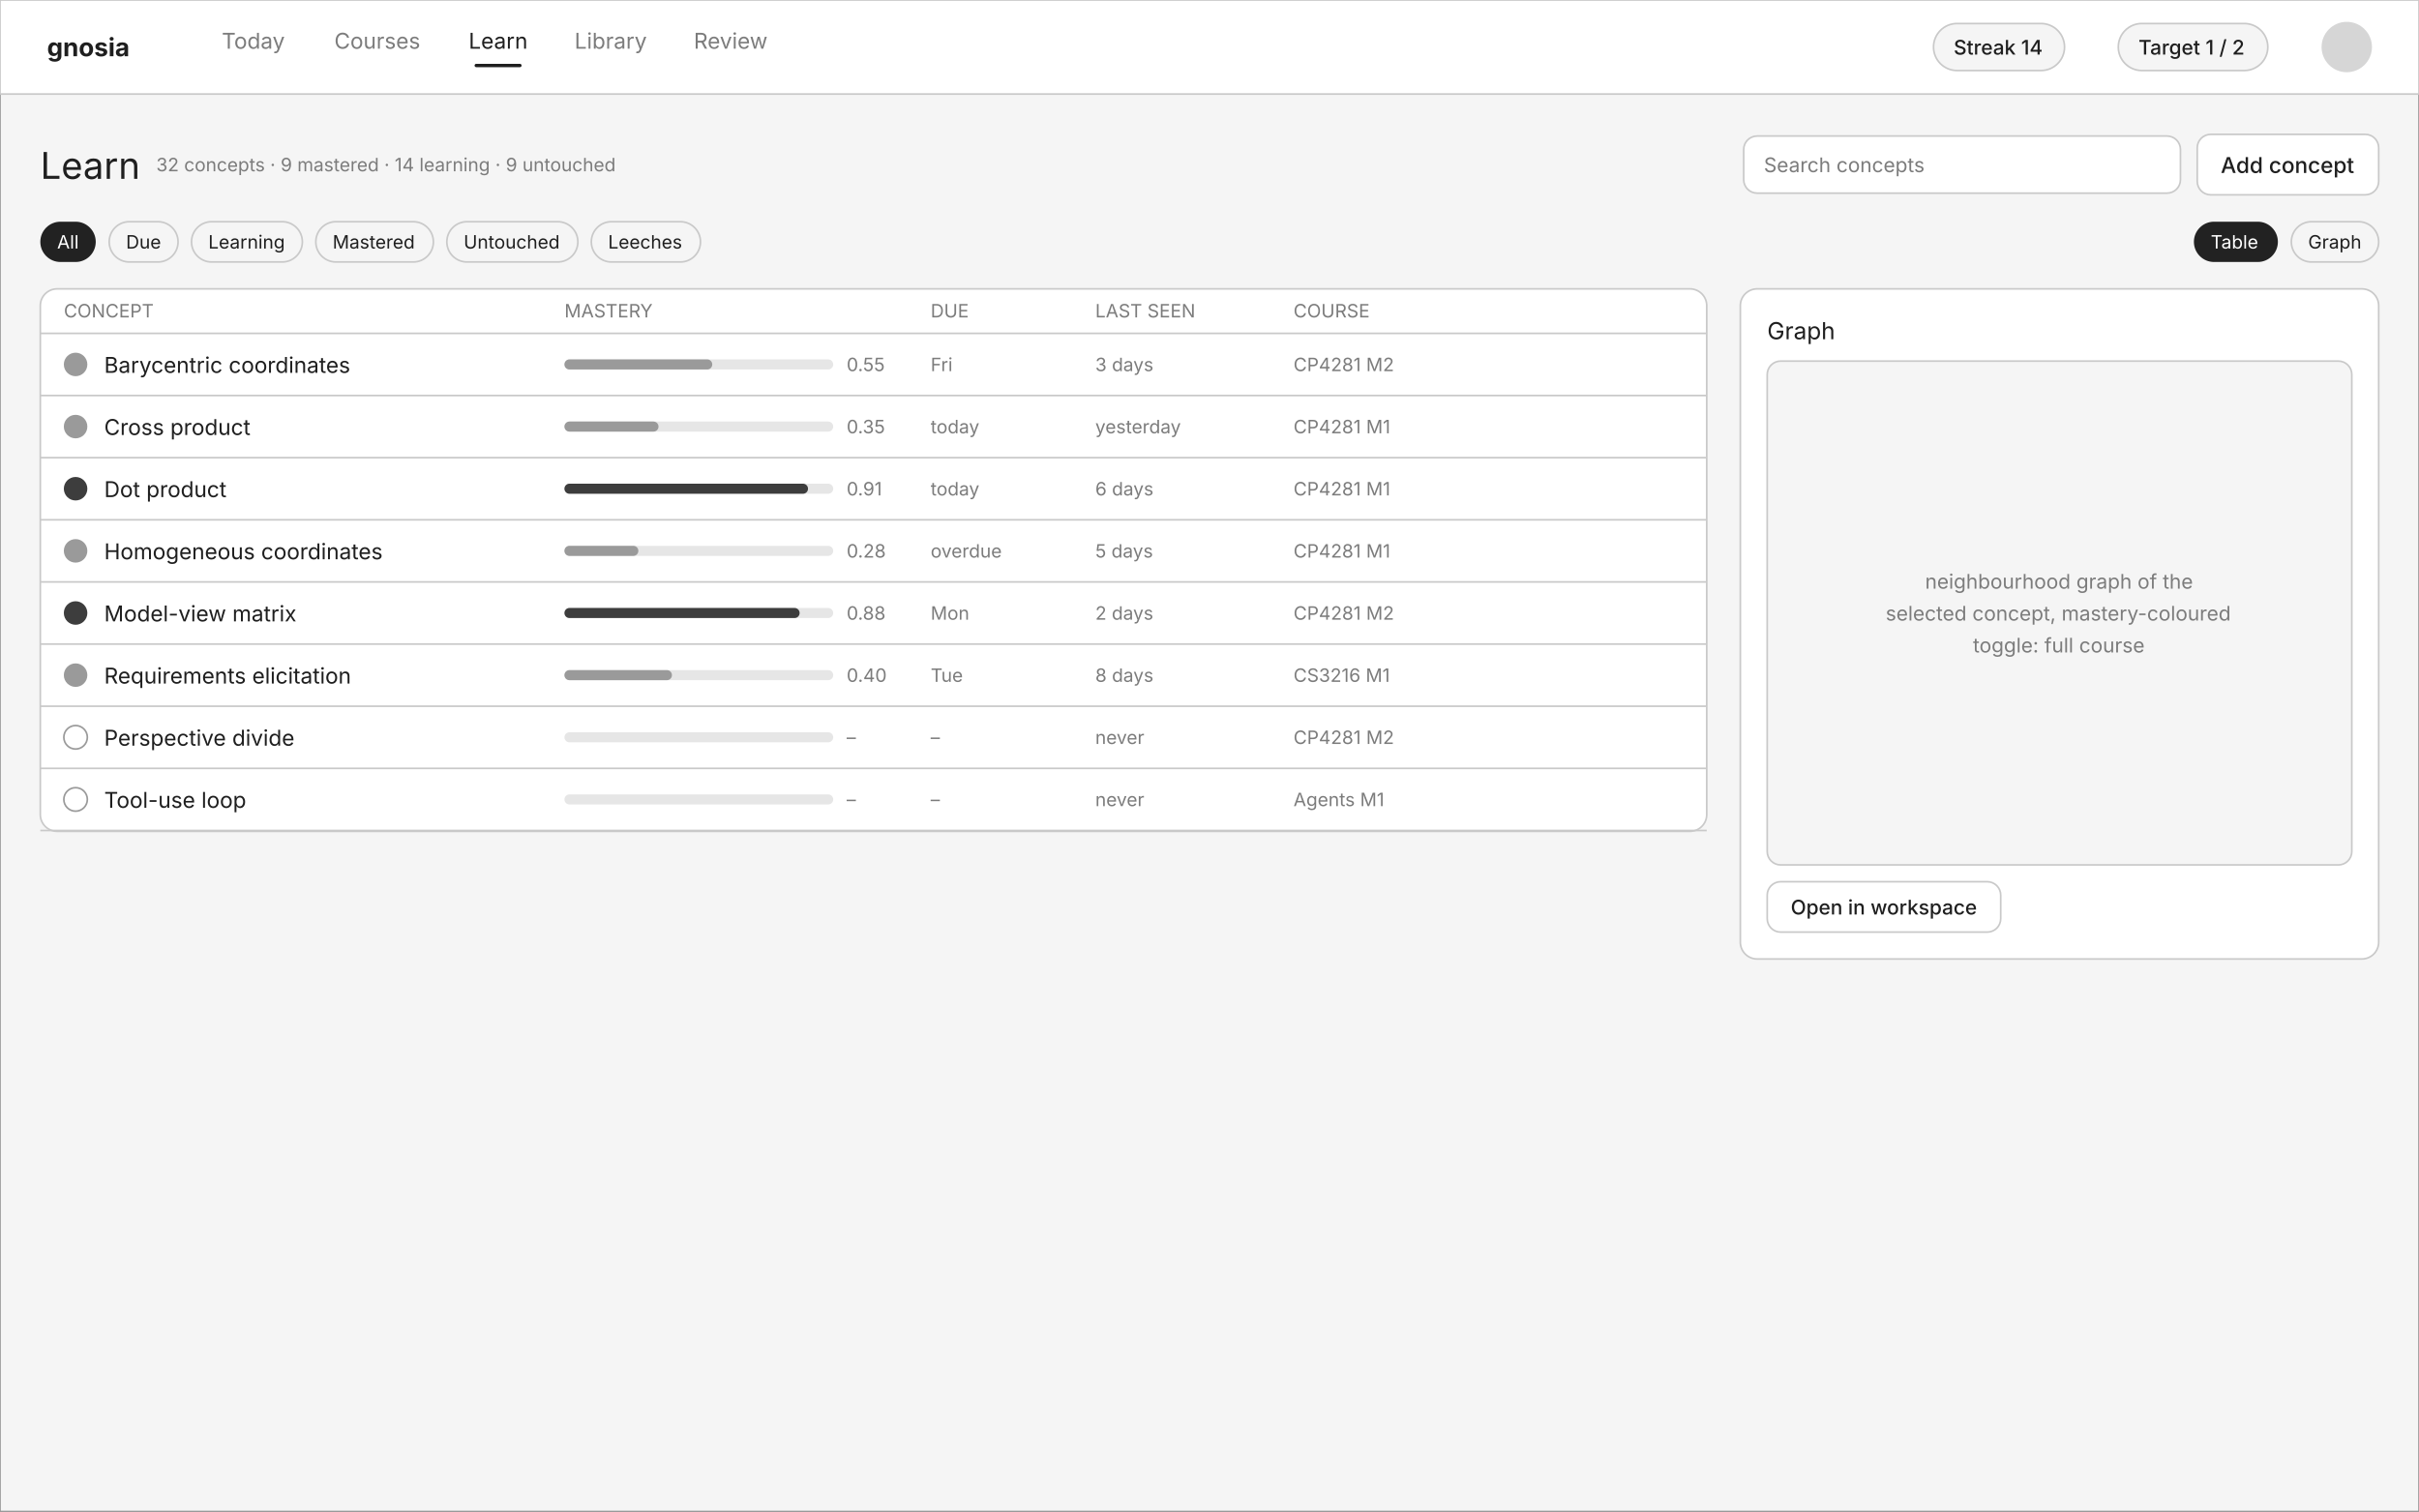
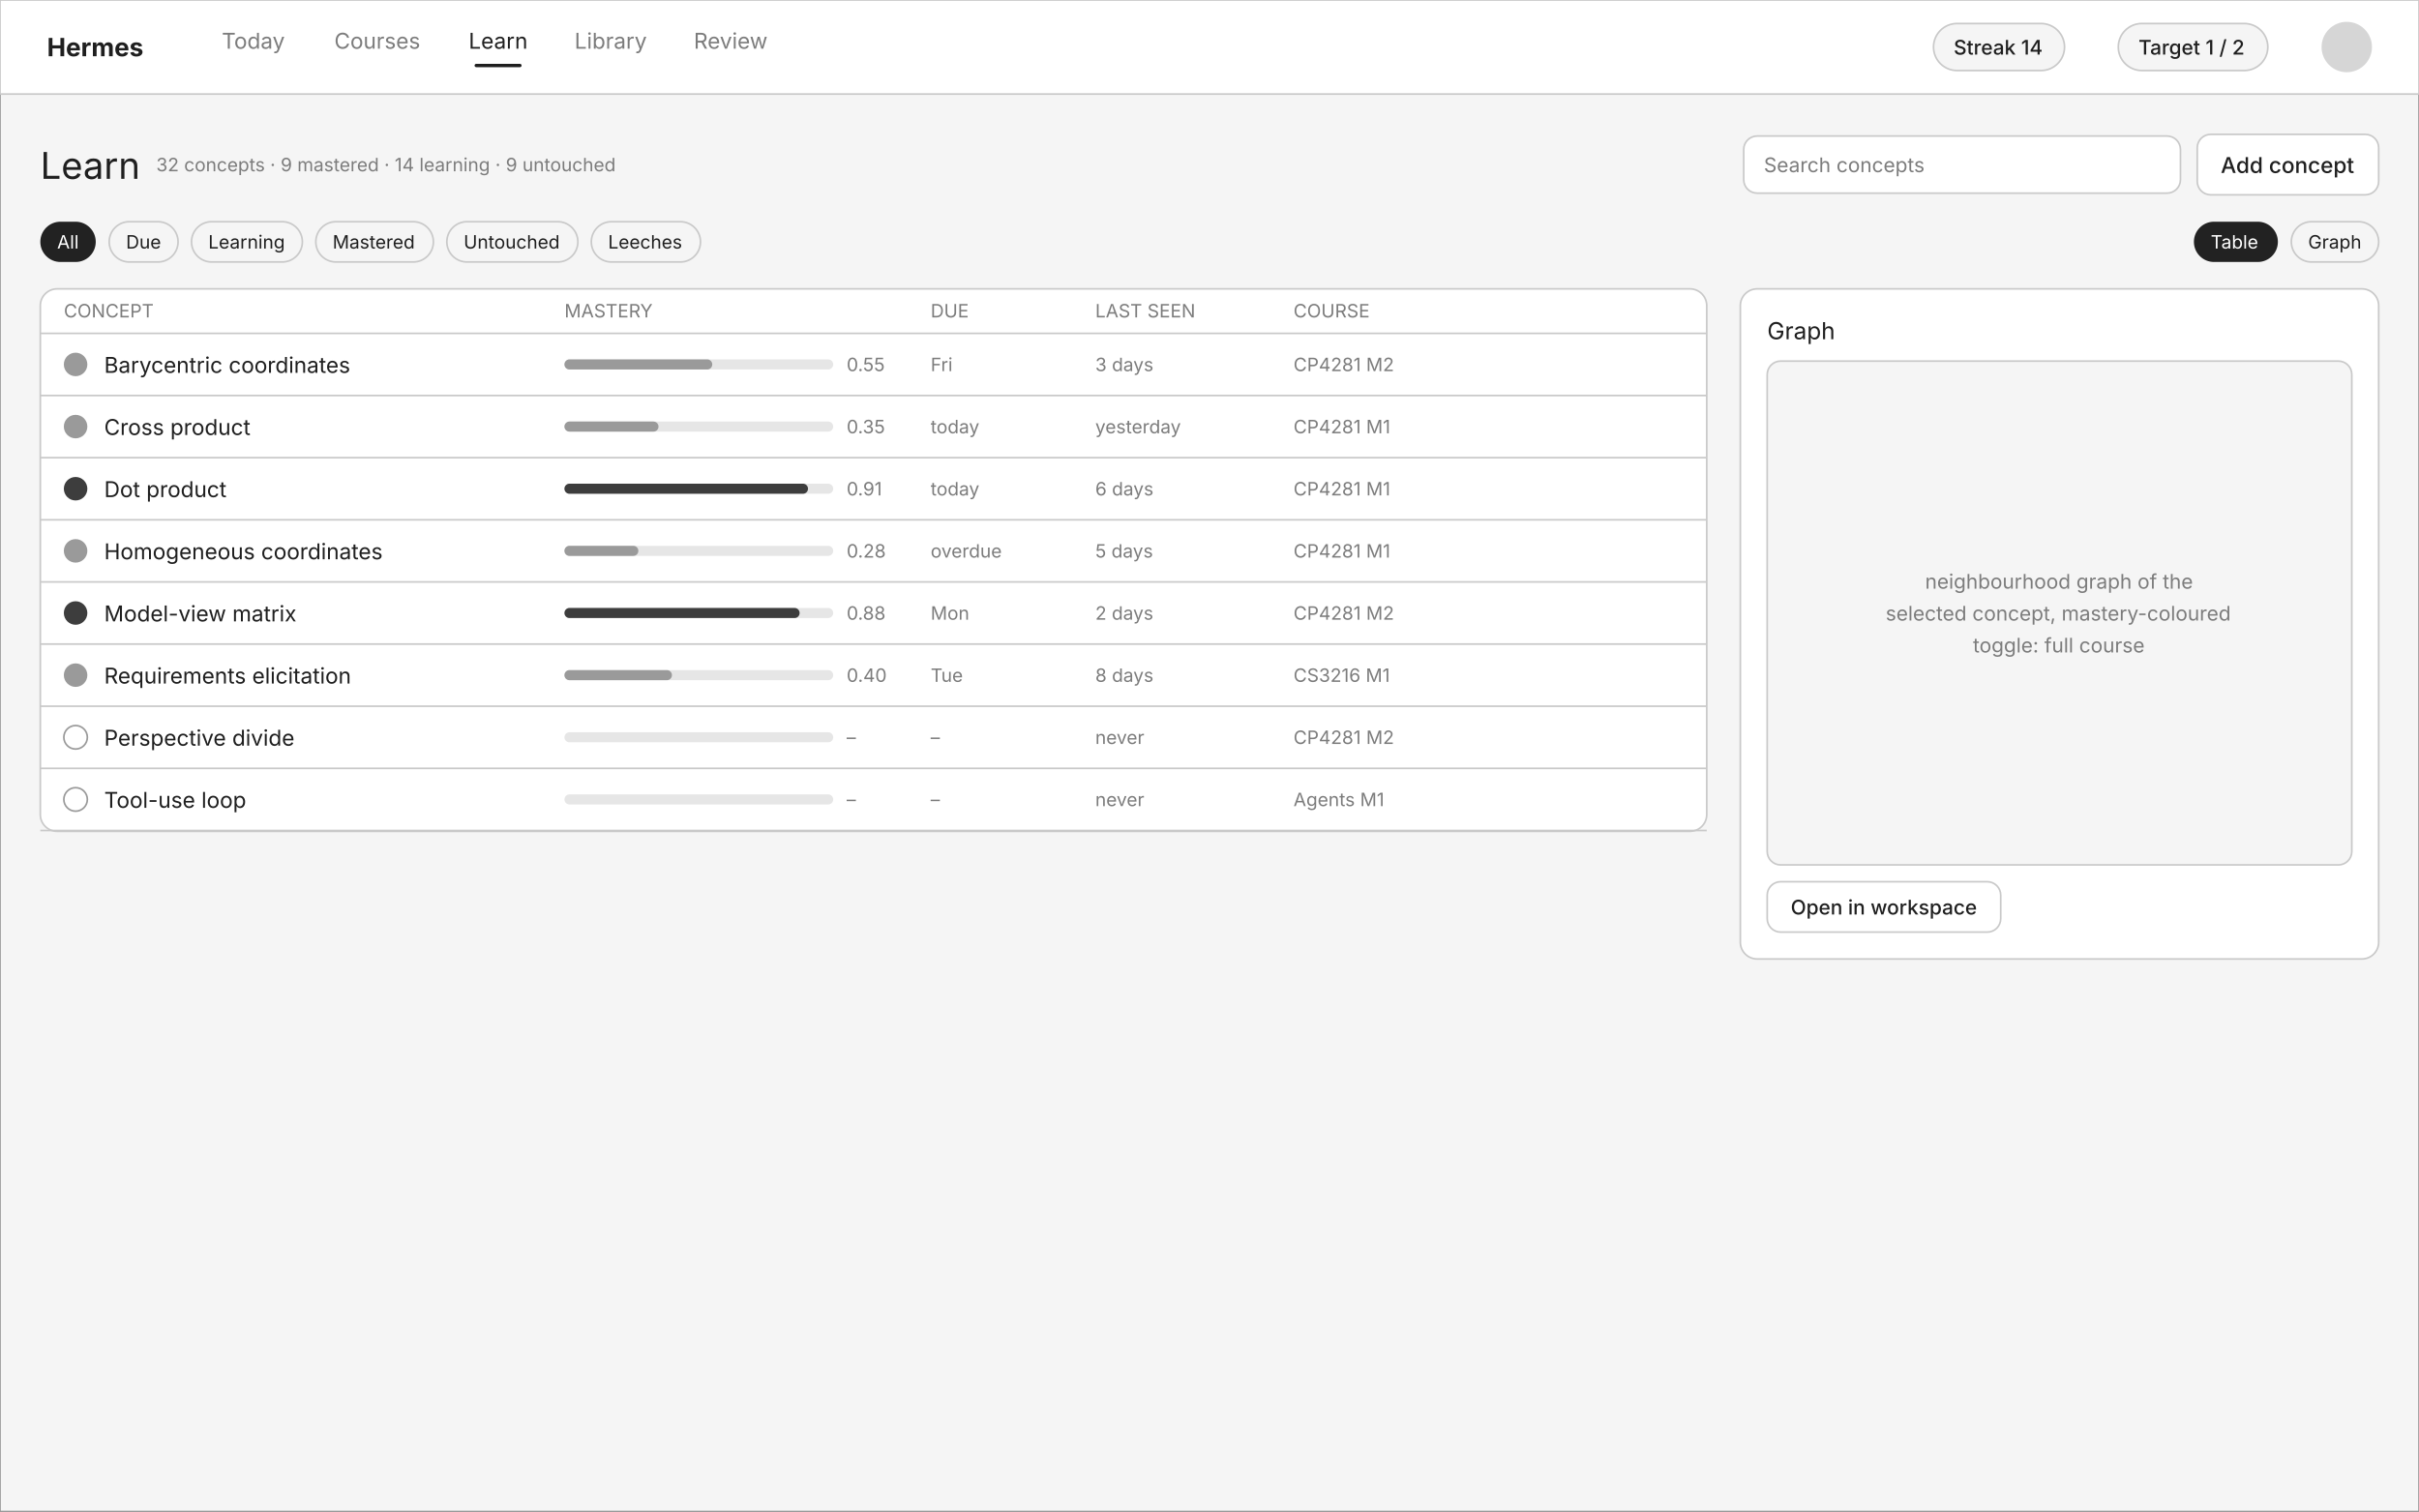
<svg xmlns="http://www.w3.org/2000/svg" width="1440" height="900" viewBox="0 0 1440 900">
  <defs>
    <clipPath id="clip0">
      <rect width="1440" height="900" />
    </clipPath>
  </defs>
  <g>
    <rect width="1440" height="900" fill="#F5F5F5" stroke="#9A9A9A" stroke-width="1" />
    <g clip-path="url(#clip0)">
      <g>
        <rect width="1440" height="56" fill="#FFFFFF" stroke="#C9C9C9" stroke-width="1" />
        <g transform="translate(28, 18.5)">
-           <text x="0" y="15" font-family="Inter" font-size="15" font-weight="700" fill="#1F1F1F">gnosia</text>
+           <text x="0" y="15" font-family="Inter" font-size="15" font-weight="700" fill="#1F1F1F">Hermes</text>
        </g>
        <g transform="translate(132, 16)">
          <g>
            <g>
              <text x="0" y="13" font-family="Inter" font-size="13" fill="#7C7C7C">Today</text>
            </g>
            <g transform="translate(5.5, 22)">
              <rect width="28" height="2" rx="1" ry="1" fill="#FFFFFF" />
            </g>
          </g>
          <g transform="translate(67, 0)">
            <g>
              <text x="0" y="13" font-family="Inter" font-size="13" fill="#7C7C7C">Courses</text>
            </g>
            <g transform="translate(12, 22)">
              <rect width="28" height="2" rx="1" ry="1" fill="#FFFFFF" />
            </g>
          </g>
          <g transform="translate(147, 0)">
            <g>
              <text x="0" y="13" font-family="Inter" font-size="13" fill="#1F1F1F">Learn</text>
            </g>
            <g transform="translate(3.5, 22)">
              <rect width="28" height="2" rx="1" ry="1" fill="#1F1F1F" />
            </g>
          </g>
          <g transform="translate(210, 0)">
            <g>
              <text x="0" y="13" font-family="Inter" font-size="13" fill="#7C7C7C">Library</text>
            </g>
            <g transform="translate(7.5, 22)">
              <rect width="28" height="2" rx="1" ry="1" fill="#FFFFFF" />
            </g>
          </g>
          <g transform="translate(281, 0)">
            <g>
              <text x="0" y="13" font-family="Inter" font-size="13" fill="#7C7C7C">Review</text>
            </g>
            <g transform="translate(8.5, 22)">
              <rect width="28" height="2" rx="1" ry="1" fill="#FFFFFF" />
            </g>
          </g>
        </g>
        <g transform="translate(490, 28)" />
        <g transform="translate(1151, 14)">
          <rect width="78" height="28" rx="14" ry="14" fill="#F5F5F5" stroke="#C9C9C9" stroke-width="1" />
          <g transform="translate(12, 6.5)">
            <text x="0" y="12" font-family="Inter" font-size="12" font-weight="500" fill="#1F1F1F">Streak 14</text>
          </g>
        </g>
        <g transform="translate(1261, 14)">
          <rect width="89" height="28" rx="14" ry="14" fill="#F5F5F5" stroke="#C9C9C9" stroke-width="1" />
          <g transform="translate(12, 6.5)">
            <text x="0" y="12" font-family="Inter" font-size="12" font-weight="500" fill="#1F1F1F">Target 1 / 2</text>
          </g>
        </g>
        <g transform="translate(1382, 13)">
          <ellipse cx="15" cy="15" rx="15" ry="15" fill="#D6D6D6" />
        </g>
      </g>
      <g transform="translate(0, 56)">
        <g transform="translate(24, 24)">
          <g transform="translate(0, 4.5)">
            <text x="0" y="22" font-family="Inter" font-size="22" fill="#1F1F1F">Learn</text>
          </g>
          <g transform="translate(69, 11)">
            <text x="0" y="11" font-family="Inter" font-size="11" fill="#7C7C7C">32 concepts · 9 mastered · 14 learning · 9 untouched</text>
          </g>
          <g transform="translate(353, 18)" />
          <g transform="translate(1014, 1)">
            <rect width="260" height="34" rx="8" ry="8" fill="#FFFFFF" stroke="#C9C9C9" stroke-width="1" />
            <g transform="translate(12, 9.5)">
              <text x="0" y="12" font-family="Inter" font-size="12" fill="#7C7C7C">Search concepts</text>
            </g>
          </g>
          <g transform="translate(1284, 0)">
            <rect width="108" height="36" rx="8" ry="8" fill="#FFFFFF" stroke="#C9C9C9" stroke-width="1" />
            <g transform="translate(14, 10)">
              <text x="0" y="13" font-family="Inter" font-size="13" font-weight="500" fill="#1F1F1F">Add concept</text>
            </g>
          </g>
        </g>
        <g transform="translate(24, 76)">
          <g>
            <rect width="33" height="24" rx="12" ry="12" fill="#222222" />
            <g transform="translate(10, 5)">
              <text x="0" y="11" font-family="Inter" font-size="11" fill="#FFFFFF">All</text>
            </g>
          </g>
          <g transform="translate(41, 0)">
            <rect width="41" height="24" rx="12" ry="12" fill="#F5F5F5" stroke="#C9C9C9" stroke-width="1" />
            <g transform="translate(10, 5)">
              <text x="0" y="11" font-family="Inter" font-size="11" fill="#1F1F1F">Due</text>
            </g>
          </g>
          <g transform="translate(90, 0)">
            <rect width="66" height="24" rx="12" ry="12" fill="#F5F5F5" stroke="#C9C9C9" stroke-width="1" />
            <g transform="translate(10, 5)">
              <text x="0" y="11" font-family="Inter" font-size="11" fill="#1F1F1F">Learning</text>
            </g>
          </g>
          <g transform="translate(164, 0)">
            <rect width="70" height="24" rx="12" ry="12" fill="#F5F5F5" stroke="#C9C9C9" stroke-width="1" />
            <g transform="translate(10, 5)">
              <text x="0" y="11" font-family="Inter" font-size="11" fill="#1F1F1F">Mastered</text>
            </g>
          </g>
          <g transform="translate(242, 0)">
            <rect width="78" height="24" rx="12" ry="12" fill="#F5F5F5" stroke="#C9C9C9" stroke-width="1" />
            <g transform="translate(10, 5)">
              <text x="0" y="11" font-family="Inter" font-size="11" fill="#1F1F1F">Untouched</text>
            </g>
          </g>
          <g transform="translate(328, 0)">
            <rect width="65" height="24" rx="12" ry="12" fill="#F5F5F5" stroke="#C9C9C9" stroke-width="1" />
            <g transform="translate(10, 5)">
              <text x="0" y="11" font-family="Inter" font-size="11" fill="#1F1F1F">Leeches</text>
            </g>
          </g>
          <g transform="translate(401, 12)" />
          <g transform="translate(1282, 0)">
            <rect width="50" height="24" rx="12" ry="12" fill="#222222" />
            <g transform="translate(10, 5)">
              <text x="0" y="11" font-family="Inter" font-size="11" fill="#FFFFFF">Table</text>
            </g>
          </g>
          <g transform="translate(1340, 0)">
            <rect width="52" height="24" rx="12" ry="12" fill="#F5F5F5" stroke="#C9C9C9" stroke-width="1" />
            <g transform="translate(10, 5)">
              <text x="0" y="11" font-family="Inter" font-size="11" fill="#1F1F1F">Graph</text>
            </g>
          </g>
        </g>
        <g transform="translate(24, 116)">
          <g>
            <rect width="992" height="323" rx="10" ry="10" fill="#FFFFFF" stroke="#C9C9C9" stroke-width="1" />
            <g>
              <g transform="translate(14, 6)">
                <g>
                  <text x="0" y="11" font-family="Inter" font-size="11" fill="#7C7C7C">CONCEPT</text>
                </g>
              </g>
              <g transform="translate(312, 6)">
                <g>
                  <text x="0" y="11" font-family="Inter" font-size="11" fill="#7C7C7C">MASTERY</text>
                </g>
              </g>
              <g transform="translate(530, 6)">
                <g>
                  <text x="0" y="11" font-family="Inter" font-size="11" fill="#7C7C7C">DUE</text>
                </g>
              </g>
              <g transform="translate(628, 6)">
                <g>
                  <text x="0" y="11" font-family="Inter" font-size="11" fill="#7C7C7C">LAST SEEN</text>
                </g>
              </g>
              <g transform="translate(746, 6)">
                <g>
                  <text x="0" y="11" font-family="Inter" font-size="11" fill="#7C7C7C">COURSE</text>
                </g>
              </g>
            </g>
            <g transform="translate(0, 26)">
              <rect width="992" height="1" fill="#C9C9C9" />
            </g>
            <g transform="translate(0, 27)">
              <g>
                <g transform="translate(14, 10)">
                  <g>
                    <g transform="translate(0, 1)">
                      <ellipse cx="7" cy="7" rx="7" ry="7" fill="#9A9A9A" />
                    </g>
                    <g transform="translate(24, 0)">
                      <text x="0" y="13" font-family="Inter" font-size="13" fill="#1F1F1F">Barycentric coordinates</text>
                    </g>
                  </g>
                </g>
                <g transform="translate(312, 11)">
                  <g>
                    <g transform="translate(0, 4)">
                      <rect width="160" height="6" rx="3" ry="3" fill="#E6E6E6" />
                      <rect width="88" height="6" rx="3" ry="3" fill="#9A9A9A" />
                    </g>
                    <g transform="translate(168, 0)">
                      <text x="0" y="11" font-family="Inter" font-size="11" fill="#7C7C7C">0.55</text>
                    </g>
                  </g>
                </g>
                <g transform="translate(530, 11)">
                  <g>
                    <text x="0" y="11" font-family="Inter" font-size="11" fill="#7C7C7C">Fri</text>
                  </g>
                </g>
                <g transform="translate(628, 11)">
                  <g>
                    <text x="0" y="11" font-family="Inter" font-size="11" fill="#7C7C7C">3 days</text>
                  </g>
                </g>
                <g transform="translate(746, 11)">
                  <g>
                    <text x="0" y="11" font-family="Inter" font-size="11" fill="#7C7C7C">CP4281 M2</text>
                  </g>
                </g>
              </g>
              <g transform="translate(0, 36)">
                <rect width="992" height="1" fill="#C9C9C9" />
              </g>
            </g>
            <g transform="translate(0, 64)">
              <g>
                <g transform="translate(14, 10)">
                  <g>
                    <g transform="translate(0, 1)">
                      <ellipse cx="7" cy="7" rx="7" ry="7" fill="#9A9A9A" />
                    </g>
                    <g transform="translate(24, 0)">
                      <text x="0" y="13" font-family="Inter" font-size="13" fill="#1F1F1F">Cross product</text>
                    </g>
                  </g>
                </g>
                <g transform="translate(312, 11)">
                  <g>
                    <g transform="translate(0, 4)">
                      <rect width="160" height="6" rx="3" ry="3" fill="#E6E6E6" />
                      <rect width="56" height="6" rx="3" ry="3" fill="#9A9A9A" />
                    </g>
                    <g transform="translate(168, 0)">
                      <text x="0" y="11" font-family="Inter" font-size="11" fill="#7C7C7C">0.35</text>
                    </g>
                  </g>
                </g>
                <g transform="translate(530, 11)">
                  <g>
                    <text x="0" y="11" font-family="Inter" font-size="11" fill="#7C7C7C">today</text>
                  </g>
                </g>
                <g transform="translate(628, 11)">
                  <g>
                    <text x="0" y="11" font-family="Inter" font-size="11" fill="#7C7C7C">yesterday</text>
                  </g>
                </g>
                <g transform="translate(746, 11)">
                  <g>
                    <text x="0" y="11" font-family="Inter" font-size="11" fill="#7C7C7C">CP4281 M1</text>
                  </g>
                </g>
              </g>
              <g transform="translate(0, 36)">
                <rect width="992" height="1" fill="#C9C9C9" />
              </g>
            </g>
            <g transform="translate(0, 101)">
              <g>
                <g transform="translate(14, 10)">
                  <g>
                    <g transform="translate(0, 1)">
                      <ellipse cx="7" cy="7" rx="7" ry="7" fill="#3D3D3D" />
                    </g>
                    <g transform="translate(24, 0)">
                      <text x="0" y="13" font-family="Inter" font-size="13" fill="#1F1F1F">Dot product</text>
                    </g>
                  </g>
                </g>
                <g transform="translate(312, 11)">
                  <g>
                    <g transform="translate(0, 4)">
                      <rect width="160" height="6" rx="3" ry="3" fill="#E6E6E6" />
                      <rect width="145" height="6" rx="3" ry="3" fill="#3D3D3D" />
                    </g>
                    <g transform="translate(168, 0)">
                      <text x="0" y="11" font-family="Inter" font-size="11" fill="#7C7C7C">0.91</text>
                    </g>
                  </g>
                </g>
                <g transform="translate(530, 11)">
                  <g>
                    <text x="0" y="11" font-family="Inter" font-size="11" fill="#7C7C7C">today</text>
                  </g>
                </g>
                <g transform="translate(628, 11)">
                  <g>
                    <text x="0" y="11" font-family="Inter" font-size="11" fill="#7C7C7C">6 days</text>
                  </g>
                </g>
                <g transform="translate(746, 11)">
                  <g>
                    <text x="0" y="11" font-family="Inter" font-size="11" fill="#7C7C7C">CP4281 M1</text>
                  </g>
                </g>
              </g>
              <g transform="translate(0, 36)">
                <rect width="992" height="1" fill="#C9C9C9" />
              </g>
            </g>
            <g transform="translate(0, 138)">
              <g>
                <g transform="translate(14, 10)">
                  <g>
                    <g transform="translate(0, 1)">
                      <ellipse cx="7" cy="7" rx="7" ry="7" fill="#9A9A9A" />
                    </g>
                    <g transform="translate(24, 0)">
                      <text x="0" y="13" font-family="Inter" font-size="13" fill="#1F1F1F">Homogeneous coordinates</text>
                    </g>
                  </g>
                </g>
                <g transform="translate(312, 11)">
                  <g>
                    <g transform="translate(0, 4)">
                      <rect width="160" height="6" rx="3" ry="3" fill="#E6E6E6" />
                      <rect width="44" height="6" rx="3" ry="3" fill="#9A9A9A" />
                    </g>
                    <g transform="translate(168, 0)">
                      <text x="0" y="11" font-family="Inter" font-size="11" fill="#7C7C7C">0.28</text>
                    </g>
                  </g>
                </g>
                <g transform="translate(530, 11)">
                  <g>
                    <text x="0" y="11" font-family="Inter" font-size="11" fill="#7C7C7C">overdue</text>
                  </g>
                </g>
                <g transform="translate(628, 11)">
                  <g>
                    <text x="0" y="11" font-family="Inter" font-size="11" fill="#7C7C7C">5 days</text>
                  </g>
                </g>
                <g transform="translate(746, 11)">
                  <g>
                    <text x="0" y="11" font-family="Inter" font-size="11" fill="#7C7C7C">CP4281 M1</text>
                  </g>
                </g>
              </g>
              <g transform="translate(0, 36)">
                <rect width="992" height="1" fill="#C9C9C9" />
              </g>
            </g>
            <g transform="translate(0, 175)">
              <g>
                <g transform="translate(14, 10)">
                  <g>
                    <g transform="translate(0, 1)">
                      <ellipse cx="7" cy="7" rx="7" ry="7" fill="#3D3D3D" />
                    </g>
                    <g transform="translate(24, 0)">
                      <text x="0" y="13" font-family="Inter" font-size="13" fill="#1F1F1F">Model-view matrix</text>
                    </g>
                  </g>
                </g>
                <g transform="translate(312, 11)">
                  <g>
                    <g transform="translate(0, 4)">
                      <rect width="160" height="6" rx="3" ry="3" fill="#E6E6E6" />
                      <rect width="140" height="6" rx="3" ry="3" fill="#3D3D3D" />
                    </g>
                    <g transform="translate(168, 0)">
                      <text x="0" y="11" font-family="Inter" font-size="11" fill="#7C7C7C">0.88</text>
                    </g>
                  </g>
                </g>
                <g transform="translate(530, 11)">
                  <g>
                    <text x="0" y="11" font-family="Inter" font-size="11" fill="#7C7C7C">Mon</text>
                  </g>
                </g>
                <g transform="translate(628, 11)">
                  <g>
                    <text x="0" y="11" font-family="Inter" font-size="11" fill="#7C7C7C">2 days</text>
                  </g>
                </g>
                <g transform="translate(746, 11)">
                  <g>
                    <text x="0" y="11" font-family="Inter" font-size="11" fill="#7C7C7C">CP4281 M2</text>
                  </g>
                </g>
              </g>
              <g transform="translate(0, 36)">
                <rect width="992" height="1" fill="#C9C9C9" />
              </g>
            </g>
            <g transform="translate(0, 212)">
              <g>
                <g transform="translate(14, 10)">
                  <g>
                    <g transform="translate(0, 1)">
                      <ellipse cx="7" cy="7" rx="7" ry="7" fill="#9A9A9A" />
                    </g>
                    <g transform="translate(24, 0)">
                      <text x="0" y="13" font-family="Inter" font-size="13" fill="#1F1F1F">Requirements elicitation</text>
                    </g>
                  </g>
                </g>
                <g transform="translate(312, 11)">
                  <g>
                    <g transform="translate(0, 4)">
                      <rect width="160" height="6" rx="3" ry="3" fill="#E6E6E6" />
                      <rect width="64" height="6" rx="3" ry="3" fill="#9A9A9A" />
                    </g>
                    <g transform="translate(168, 0)">
                      <text x="0" y="11" font-family="Inter" font-size="11" fill="#7C7C7C">0.40</text>
                    </g>
                  </g>
                </g>
                <g transform="translate(530, 11)">
                  <g>
                    <text x="0" y="11" font-family="Inter" font-size="11" fill="#7C7C7C">Tue</text>
                  </g>
                </g>
                <g transform="translate(628, 11)">
                  <g>
                    <text x="0" y="11" font-family="Inter" font-size="11" fill="#7C7C7C">8 days</text>
                  </g>
                </g>
                <g transform="translate(746, 11)">
                  <g>
                    <text x="0" y="11" font-family="Inter" font-size="11" fill="#7C7C7C">CS3216 M1</text>
                  </g>
                </g>
              </g>
              <g transform="translate(0, 36)">
                <rect width="992" height="1" fill="#C9C9C9" />
              </g>
            </g>
            <g transform="translate(0, 249)">
              <g>
                <g transform="translate(14, 10)">
                  <g>
                    <g transform="translate(0, 1)">
                      <ellipse cx="7" cy="7" rx="7" ry="7" fill="#FFFFFF" stroke="#9A9A9A" stroke-width="1" />
                    </g>
                    <g transform="translate(24, 0)">
                      <text x="0" y="13" font-family="Inter" font-size="13" fill="#1F1F1F">Perspective divide</text>
                    </g>
                  </g>
                </g>
                <g transform="translate(312, 11)">
                  <g>
                    <g transform="translate(0, 4)">
                      <rect width="160" height="6" rx="3" ry="3" fill="#E6E6E6" />
                      <rect width="0" height="6" rx="3" ry="3" fill="#9A9A9A" />
                    </g>
                    <g transform="translate(168, 0)">
                      <text x="0" y="11" font-family="Inter" font-size="11" fill="#7C7C7C">–</text>
                    </g>
                  </g>
                </g>
                <g transform="translate(530, 11)">
                  <g>
                    <text x="0" y="11" font-family="Inter" font-size="11" fill="#7C7C7C">–</text>
                  </g>
                </g>
                <g transform="translate(628, 11)">
                  <g>
                    <text x="0" y="11" font-family="Inter" font-size="11" fill="#7C7C7C">never</text>
                  </g>
                </g>
                <g transform="translate(746, 11)">
                  <g>
                    <text x="0" y="11" font-family="Inter" font-size="11" fill="#7C7C7C">CP4281 M2</text>
                  </g>
                </g>
              </g>
              <g transform="translate(0, 36)">
                <rect width="992" height="1" fill="#C9C9C9" />
              </g>
            </g>
            <g transform="translate(0, 286)">
              <g>
                <g transform="translate(14, 10)">
                  <g>
                    <g transform="translate(0, 1)">
                      <ellipse cx="7" cy="7" rx="7" ry="7" fill="#FFFFFF" stroke="#9A9A9A" stroke-width="1" />
                    </g>
                    <g transform="translate(24, 0)">
                      <text x="0" y="13" font-family="Inter" font-size="13" fill="#1F1F1F">Tool-use loop</text>
                    </g>
                  </g>
                </g>
                <g transform="translate(312, 11)">
                  <g>
                    <g transform="translate(0, 4)">
                      <rect width="160" height="6" rx="3" ry="3" fill="#E6E6E6" />
                      <rect width="0" height="6" rx="3" ry="3" fill="#9A9A9A" />
                    </g>
                    <g transform="translate(168, 0)">
                      <text x="0" y="11" font-family="Inter" font-size="11" fill="#7C7C7C">–</text>
                    </g>
                  </g>
                </g>
                <g transform="translate(530, 11)">
                  <g>
                    <text x="0" y="11" font-family="Inter" font-size="11" fill="#7C7C7C">–</text>
                  </g>
                </g>
                <g transform="translate(628, 11)">
                  <g>
                    <text x="0" y="11" font-family="Inter" font-size="11" fill="#7C7C7C">never</text>
                  </g>
                </g>
                <g transform="translate(746, 11)">
                  <g>
                    <text x="0" y="11" font-family="Inter" font-size="11" fill="#7C7C7C">Agents M1</text>
                  </g>
                </g>
              </g>
              <g transform="translate(0, 36)">
                <rect width="992" height="1" fill="#C9C9C9" />
              </g>
            </g>
          </g>
          <g transform="translate(1012, 0)">
            <rect width="380" height="399" rx="10" ry="10" fill="#FFFFFF" stroke="#C9C9C9" stroke-width="1" />
            <g transform="translate(16, 16)">
              <g>
                <text x="0" y="14" font-family="Inter" font-size="14" fill="#1F1F1F">Graph</text>
              </g>
              <g transform="translate(41, 8.5)" />
            </g>
            <g transform="translate(16, 43)">
              <rect width="348" height="300" rx="8" ry="8" fill="#F5F5F5" stroke="#C9C9C9" stroke-width="1" />
              <g transform="translate(94, 123.5)">
                <text x="0" y="12" font-family="Inter" font-size="12" fill="#7C7C7C">neighbourhood graph of the</text>
              </g>
              <g transform="translate(70.5, 142.5)">
                <text x="0" y="12" font-family="Inter" font-size="12" fill="#7C7C7C">selected concept, mastery-coloured</text>
              </g>
              <g transform="translate(122.5, 161.5)">
                <text x="0" y="12" font-family="Inter" font-size="12" fill="#7C7C7C">toggle: full course</text>
              </g>
            </g>
            <g transform="translate(16, 353)">
              <rect width="139" height="30" rx="8" ry="8" fill="#FFFFFF" stroke="#C9C9C9" stroke-width="1" />
              <g transform="translate(14, 7.5)">
                <text x="0" y="12" font-family="Inter" font-size="12" font-weight="500" fill="#1F1F1F">Open in workspace</text>
              </g>
            </g>
          </g>
        </g>
      </g>
    </g>
  </g>
</svg>
